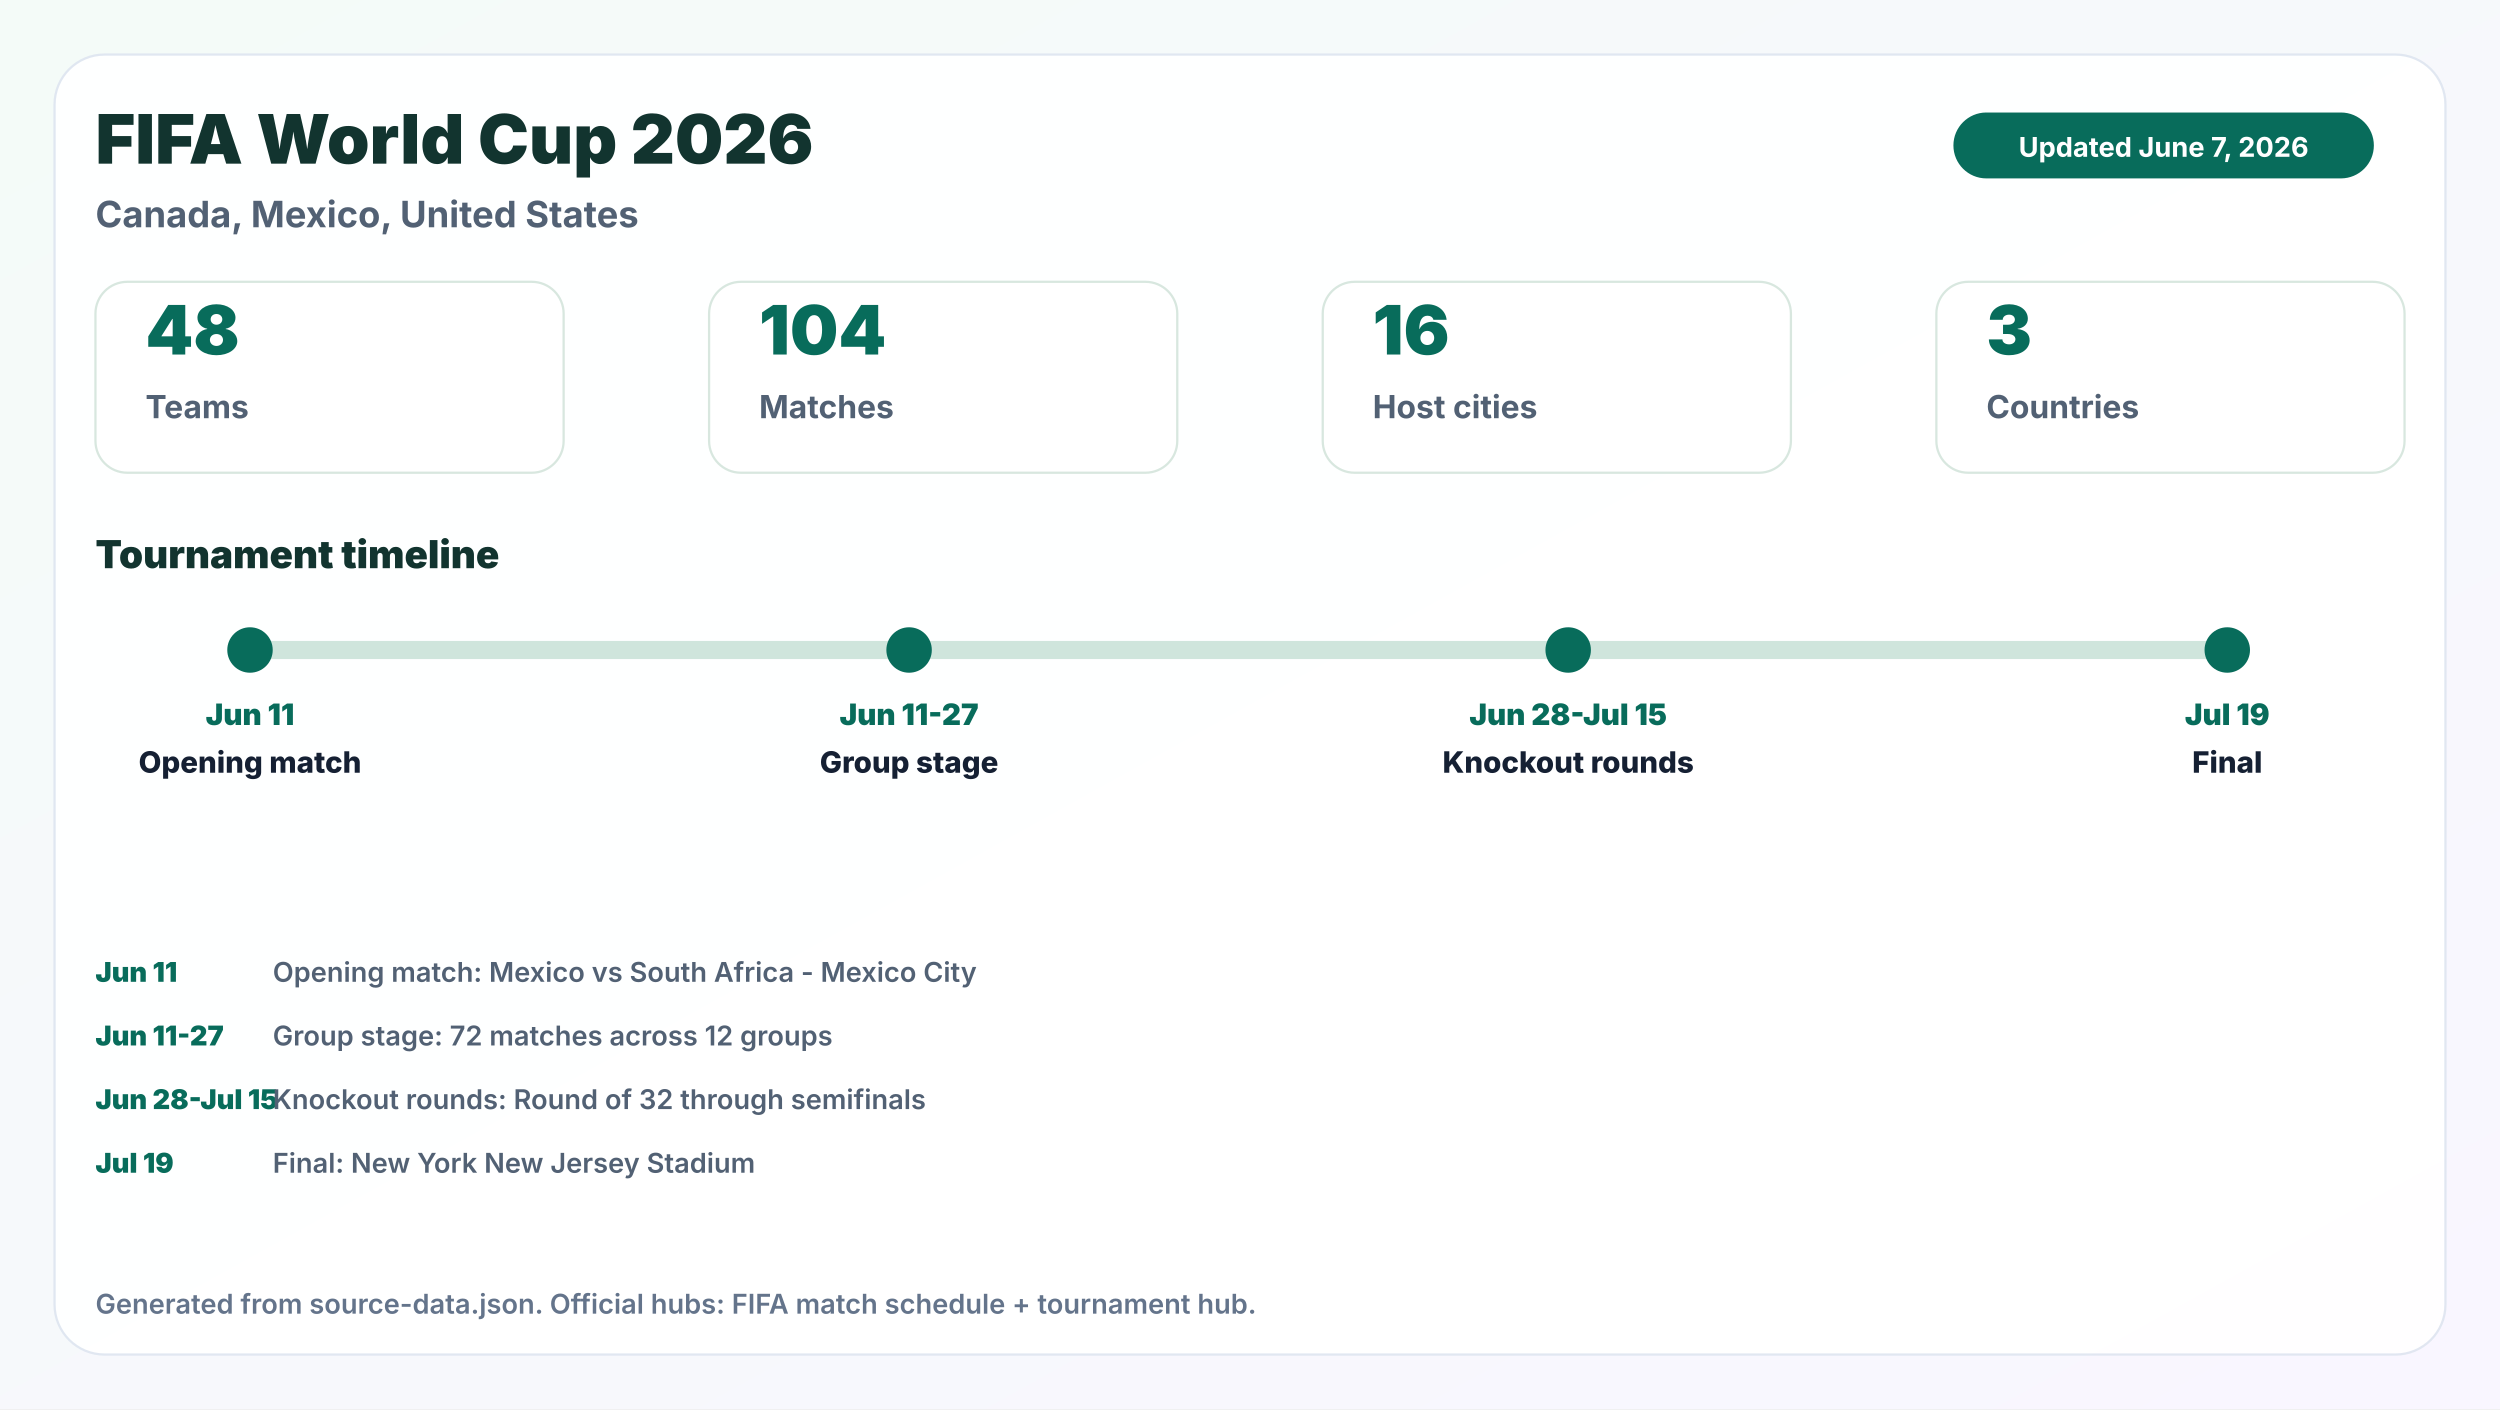
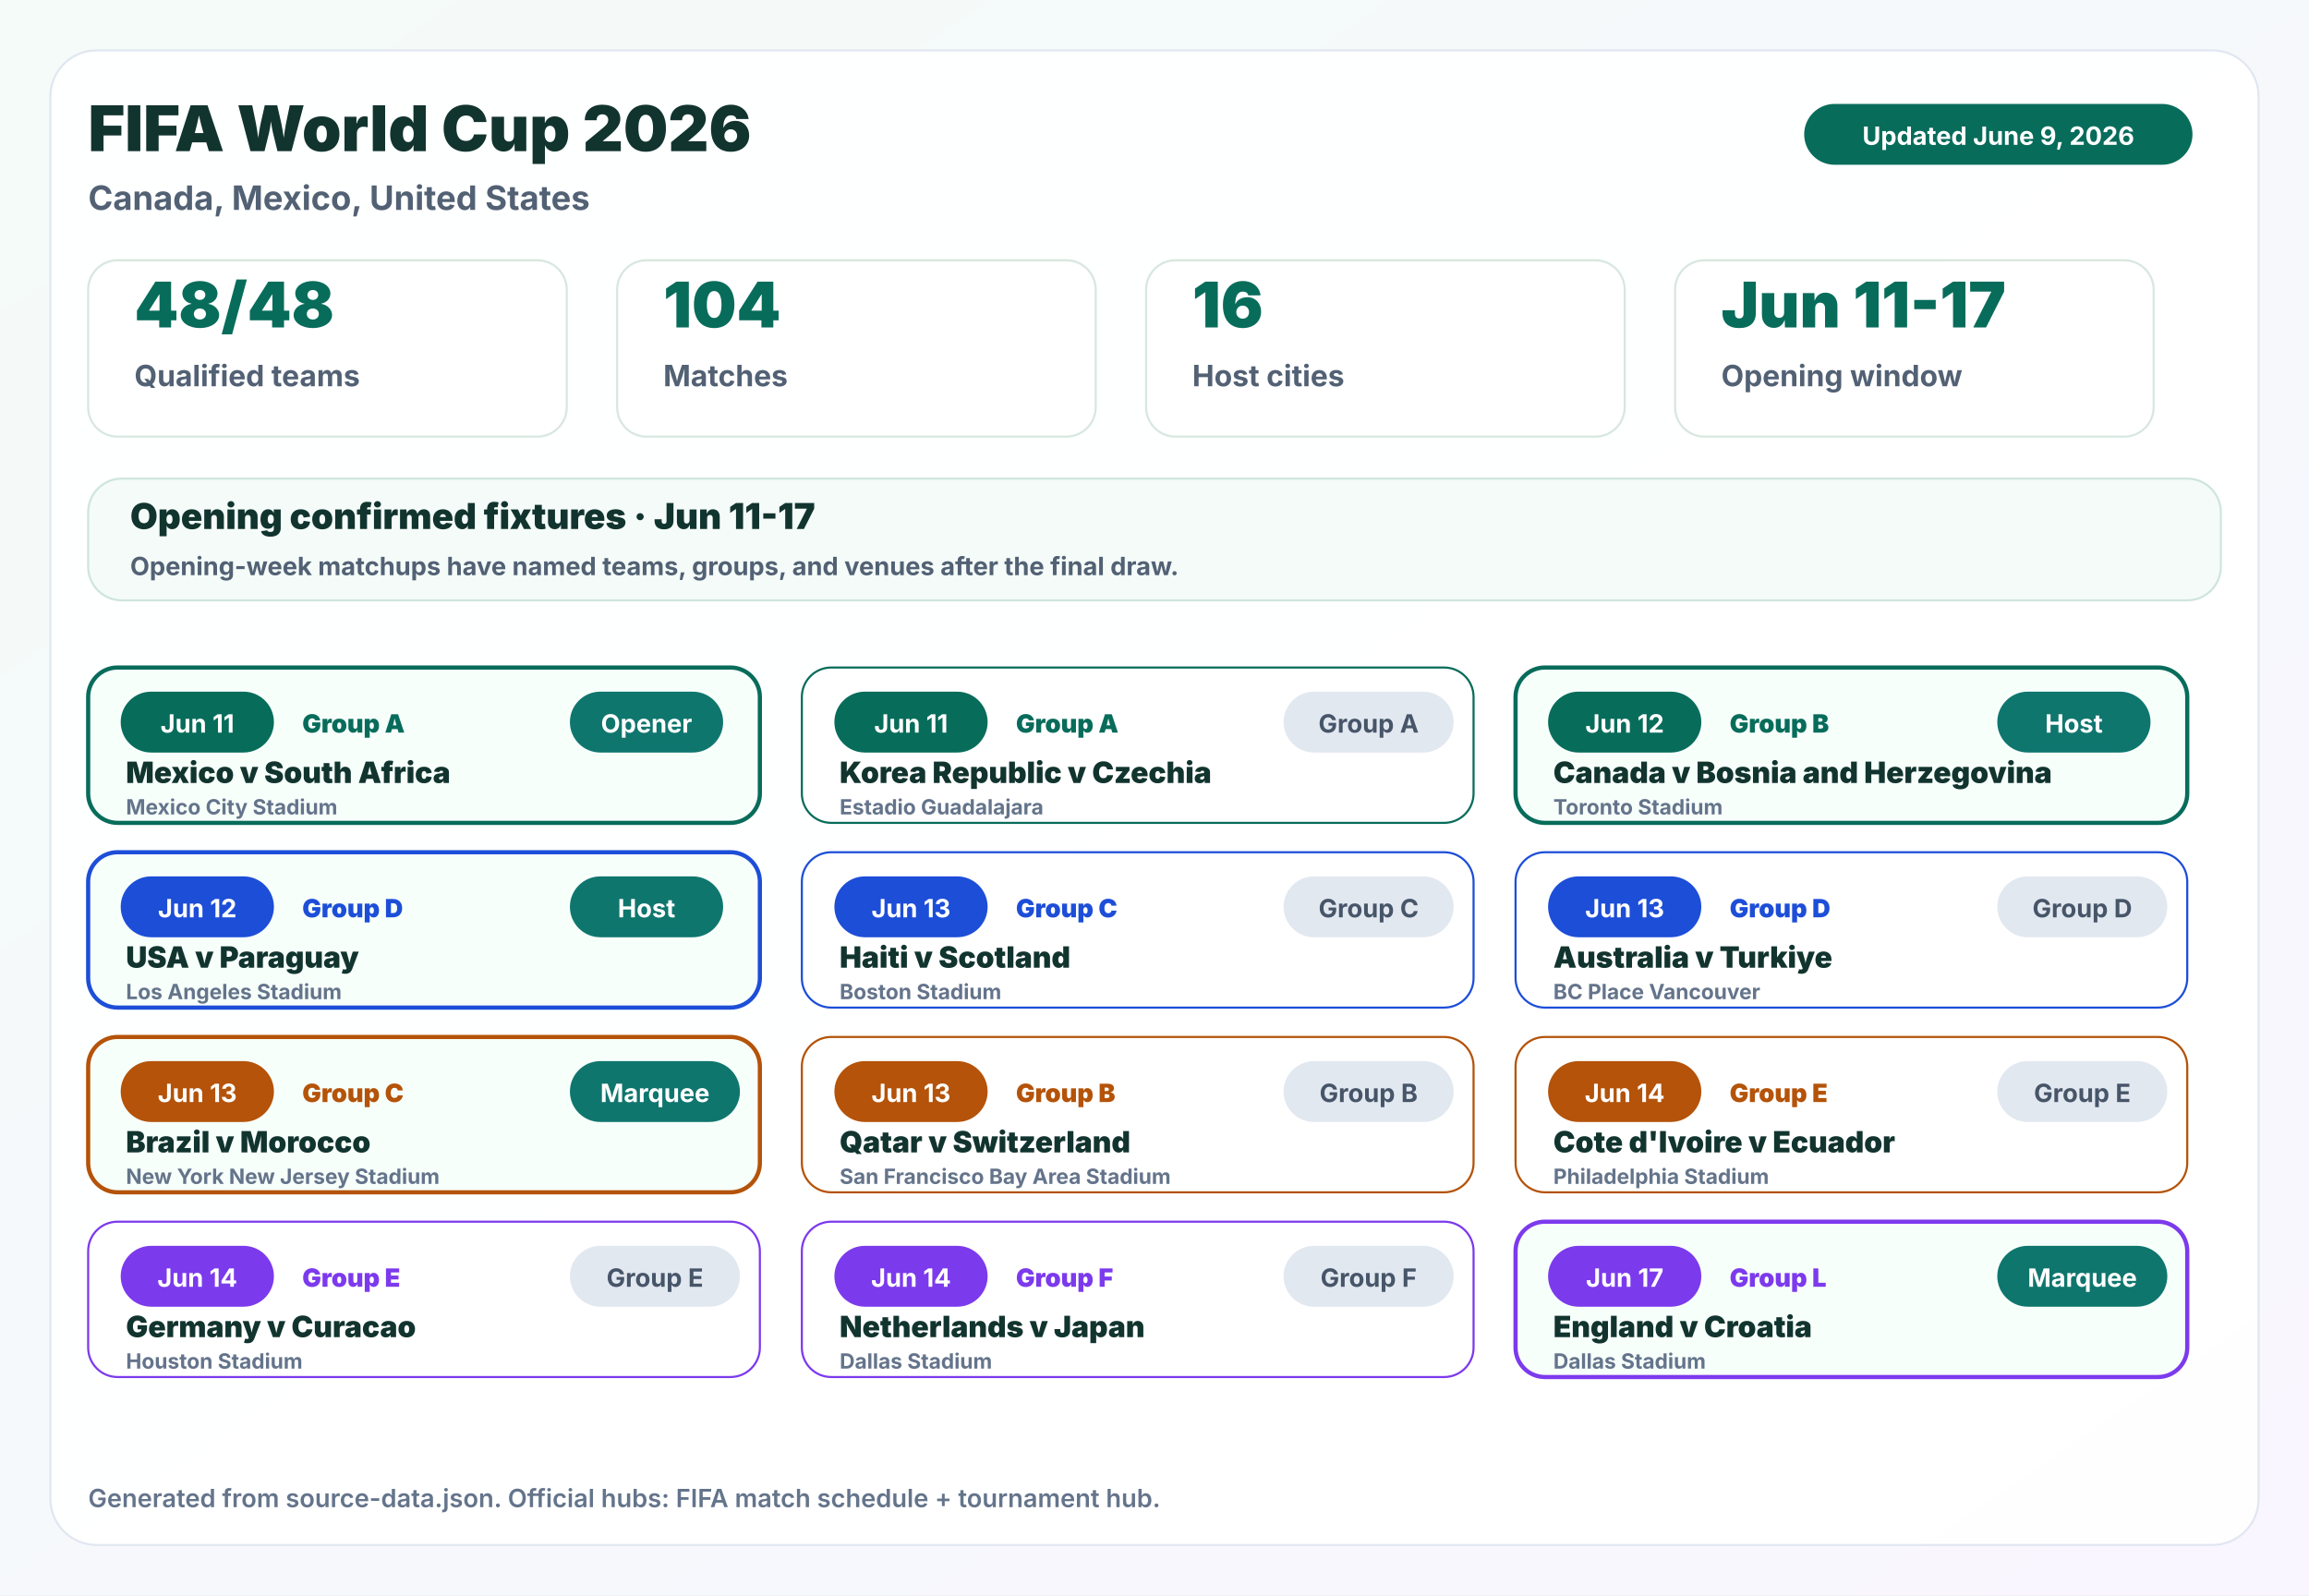
- <svg xmlns="http://www.w3.org/2000/svg" width="1100" height="620" viewBox="0 0 1100 620" role="img" aria-labelledby="title desc">
+ <svg xmlns="http://www.w3.org/2000/svg" width="1100" height="760" viewBox="0 0 1100 760" role="img" aria-labelledby="title desc">
  <defs>
    <linearGradient id="nbaBg" x1="0" y1="0" x2="1" y2="1">
      <stop offset="0" stop-color="#f6f9ff" />
      <stop offset="1" stop-color="#fff7f0" />
    </linearGradient>
    <linearGradient id="fifaBg" x1="0" y1="0" x2="1" y2="1">
      <stop offset="0" stop-color="#f4fbf8" />
      <stop offset="1" stop-color="#f9f6ff" />
    </linearGradient>
    <filter id="softShadow" x="-20%" y="-20%" width="140%" height="140%">
      <feDropShadow dx="0" dy="10" stdDeviation="14" flood-color="#1a2638" flood-opacity="0.12" />
    </filter>
  </defs>
-   <rect x="0" y="0" width="1100" height="620" rx="0" fill="url(#fifaBg)" stroke="none" stroke-width="1" opacity="1" />
-   <rect x="24" y="24" width="1052" height="572" rx="22" fill="#ffffff" stroke="#dfe6f0" stroke-width="1" opacity="0.94" />
+   <rect x="0" y="0" width="1100" height="760" rx="0" fill="url(#fifaBg)" stroke="none" stroke-width="1" opacity="1" />
+   <rect x="24" y="24" width="1052" height="712" rx="22" fill="#ffffff" stroke="#dfe6f0" stroke-width="1" opacity="0.94" />
  <text x="42" y="72" font-family="Inter, ui-sans-serif, system-ui, -apple-system, BlinkMacSystemFont, Segoe UI, sans-serif" font-size="30" font-weight="900" fill="#12342f" text-anchor="start">FIFA World Cup 2026</text>
  <text x="42" y="100" font-family="Inter, ui-sans-serif, system-ui, -apple-system, BlinkMacSystemFont, Segoe UI, sans-serif" font-size="16" font-weight="650" fill="#526174" text-anchor="start">Canada, Mexico, United States</text>
  <rect x="860" y="50" width="184" height="28" rx="14" fill="#086c5b" stroke="#086c5b" stroke-width="1" opacity="1" />
-   <text x="952" y="69" font-family="Inter, ui-sans-serif, system-ui, -apple-system, BlinkMacSystemFont, Segoe UI, sans-serif" font-size="12" font-weight="700" fill="#ffffff" text-anchor="middle">Updated June 7, 2026</text>
-   <rect x="42" y="124" width="206" height="84" rx="14" fill="#ffffff" stroke="#d8e7df" stroke-width="1" opacity="1" />
-   <text x="64" y="156" font-family="Inter, ui-sans-serif, system-ui, -apple-system, BlinkMacSystemFont, Segoe UI, sans-serif" font-size="30" font-weight="900" fill="#086c5b" text-anchor="start">48</text>
-   <text x="64" y="184" font-family="Inter, ui-sans-serif, system-ui, -apple-system, BlinkMacSystemFont, Segoe UI, sans-serif" font-size="14" font-weight="700" fill="#526174" text-anchor="start">Teams</text>
-   <rect x="312" y="124" width="206" height="84" rx="14" fill="#ffffff" stroke="#d8e7df" stroke-width="1" opacity="1" />
-   <text x="334" y="156" font-family="Inter, ui-sans-serif, system-ui, -apple-system, BlinkMacSystemFont, Segoe UI, sans-serif" font-size="30" font-weight="900" fill="#086c5b" text-anchor="start">104</text>
-   <text x="334" y="184" font-family="Inter, ui-sans-serif, system-ui, -apple-system, BlinkMacSystemFont, Segoe UI, sans-serif" font-size="14" font-weight="700" fill="#526174" text-anchor="start">Matches</text>
-   <rect x="582" y="124" width="206" height="84" rx="14" fill="#ffffff" stroke="#d8e7df" stroke-width="1" opacity="1" />
-   <text x="604" y="156" font-family="Inter, ui-sans-serif, system-ui, -apple-system, BlinkMacSystemFont, Segoe UI, sans-serif" font-size="30" font-weight="900" fill="#086c5b" text-anchor="start">16</text>
-   <text x="604" y="184" font-family="Inter, ui-sans-serif, system-ui, -apple-system, BlinkMacSystemFont, Segoe UI, sans-serif" font-size="14" font-weight="700" fill="#526174" text-anchor="start">Host cities</text>
-   <rect x="852" y="124" width="206" height="84" rx="14" fill="#ffffff" stroke="#d8e7df" stroke-width="1" opacity="1" />
-   <text x="874" y="156" font-family="Inter, ui-sans-serif, system-ui, -apple-system, BlinkMacSystemFont, Segoe UI, sans-serif" font-size="30" font-weight="900" fill="#086c5b" text-anchor="start">3</text>
-   <text x="874" y="184" font-family="Inter, ui-sans-serif, system-ui, -apple-system, BlinkMacSystemFont, Segoe UI, sans-serif" font-size="14" font-weight="700" fill="#526174" text-anchor="start">Countries</text>
-   <text x="42" y="250" font-family="Inter, ui-sans-serif, system-ui, -apple-system, BlinkMacSystemFont, Segoe UI, sans-serif" font-size="17" font-weight="900" fill="#12342f" text-anchor="start">Tournament timeline</text>
-   <line x1="110" y1="286" x2="980" y2="286" stroke="#cfe5dc" stroke-width="8" stroke-linecap="round" />
-   <circle cx="110" cy="286" r="10" fill="#086c5b" />
-   <text x="110" y="319" font-family="Inter, ui-sans-serif, system-ui, -apple-system, BlinkMacSystemFont, Segoe UI, sans-serif" font-size="13" font-weight="900" fill="#086c5b" text-anchor="middle">Jun 11</text>
-   <text x="110" y="340" font-family="Inter, ui-sans-serif, system-ui, -apple-system, BlinkMacSystemFont, Segoe UI, sans-serif" font-size="13" font-weight="800" fill="#152033" text-anchor="middle">Opening match</text>
-   <circle cx="400" cy="286" r="10" fill="#086c5b" />
-   <text x="400" y="319" font-family="Inter, ui-sans-serif, system-ui, -apple-system, BlinkMacSystemFont, Segoe UI, sans-serif" font-size="13" font-weight="900" fill="#086c5b" text-anchor="middle">Jun 11-27</text>
-   <text x="400" y="340" font-family="Inter, ui-sans-serif, system-ui, -apple-system, BlinkMacSystemFont, Segoe UI, sans-serif" font-size="13" font-weight="800" fill="#152033" text-anchor="middle">Group stage</text>
-   <circle cx="690" cy="286" r="10" fill="#086c5b" />
-   <text x="690" y="319" font-family="Inter, ui-sans-serif, system-ui, -apple-system, BlinkMacSystemFont, Segoe UI, sans-serif" font-size="13" font-weight="900" fill="#086c5b" text-anchor="middle">Jun 28-Jul 15</text>
-   <text x="690" y="340" font-family="Inter, ui-sans-serif, system-ui, -apple-system, BlinkMacSystemFont, Segoe UI, sans-serif" font-size="13" font-weight="800" fill="#152033" text-anchor="middle">Knockout rounds</text>
-   <circle cx="980" cy="286" r="10" fill="#086c5b" />
-   <text x="980" y="319" font-family="Inter, ui-sans-serif, system-ui, -apple-system, BlinkMacSystemFont, Segoe UI, sans-serif" font-size="13" font-weight="900" fill="#086c5b" text-anchor="middle">Jul 19</text>
-   <text x="980" y="340" font-family="Inter, ui-sans-serif, system-ui, -apple-system, BlinkMacSystemFont, Segoe UI, sans-serif" font-size="13" font-weight="800" fill="#152033" text-anchor="middle">Final</text>
-   <text x="42" y="432" font-family="Inter, ui-sans-serif, system-ui, -apple-system, BlinkMacSystemFont, Segoe UI, sans-serif" font-size="12" font-weight="900" fill="#086c5b" text-anchor="start">Jun 11</text>
-   <text x="120" y="432" font-family="Inter, ui-sans-serif, system-ui, -apple-system, BlinkMacSystemFont, Segoe UI, sans-serif" font-size="12" font-weight="600" fill="#526174" text-anchor="start">Opening match: Mexico vs South Africa - Mexico City</text>
-   <text x="42" y="460" font-family="Inter, ui-sans-serif, system-ui, -apple-system, BlinkMacSystemFont, Segoe UI, sans-serif" font-size="12" font-weight="900" fill="#086c5b" text-anchor="start">Jun 11-27</text>
-   <text x="120" y="460" font-family="Inter, ui-sans-serif, system-ui, -apple-system, BlinkMacSystemFont, Segoe UI, sans-serif" font-size="12" font-weight="600" fill="#526174" text-anchor="start">Group stage: 72 matches across 12 groups</text>
-   <text x="42" y="488" font-family="Inter, ui-sans-serif, system-ui, -apple-system, BlinkMacSystemFont, Segoe UI, sans-serif" font-size="12" font-weight="900" fill="#086c5b" text-anchor="start">Jun 28-Jul 15</text>
-   <text x="120" y="488" font-family="Inter, ui-sans-serif, system-ui, -apple-system, BlinkMacSystemFont, Segoe UI, sans-serif" font-size="12" font-weight="600" fill="#526174" text-anchor="start">Knockout rounds: Round of 32 through semifinals</text>
-   <text x="42" y="516" font-family="Inter, ui-sans-serif, system-ui, -apple-system, BlinkMacSystemFont, Segoe UI, sans-serif" font-size="12" font-weight="900" fill="#086c5b" text-anchor="start">Jul 19</text>
-   <text x="120" y="516" font-family="Inter, ui-sans-serif, system-ui, -apple-system, BlinkMacSystemFont, Segoe UI, sans-serif" font-size="12" font-weight="600" fill="#526174" text-anchor="start">Final: New York New Jersey Stadium</text>
-   <text x="42" y="578" font-family="Inter, ui-sans-serif, system-ui, -apple-system, BlinkMacSystemFont, Segoe UI, sans-serif" font-size="12" font-weight="600" fill="#64748b" text-anchor="start">Generated from source-data.json. Official hubs: FIFA match schedule + tournament hub.</text>
+   <text x="952" y="69" font-family="Inter, ui-sans-serif, system-ui, -apple-system, BlinkMacSystemFont, Segoe UI, sans-serif" font-size="12" font-weight="700" fill="#ffffff" text-anchor="middle">Updated June 9, 2026</text>
+   <rect x="42" y="124" width="228" height="84" rx="14" fill="#ffffff" stroke="#d8e7df" stroke-width="1" opacity="1" />
+   <text x="64" y="156" font-family="Inter, ui-sans-serif, system-ui, -apple-system, BlinkMacSystemFont, Segoe UI, sans-serif" font-size="30" font-weight="900" fill="#086c5b" text-anchor="start">48/48</text>
+   <text x="64" y="184" font-family="Inter, ui-sans-serif, system-ui, -apple-system, BlinkMacSystemFont, Segoe UI, sans-serif" font-size="14" font-weight="700" fill="#526174" text-anchor="start">Qualified teams</text>
+   <rect x="294" y="124" width="228" height="84" rx="14" fill="#ffffff" stroke="#d8e7df" stroke-width="1" opacity="1" />
+   <text x="316" y="156" font-family="Inter, ui-sans-serif, system-ui, -apple-system, BlinkMacSystemFont, Segoe UI, sans-serif" font-size="30" font-weight="900" fill="#086c5b" text-anchor="start">104</text>
+   <text x="316" y="184" font-family="Inter, ui-sans-serif, system-ui, -apple-system, BlinkMacSystemFont, Segoe UI, sans-serif" font-size="14" font-weight="700" fill="#526174" text-anchor="start">Matches</text>
+   <rect x="546" y="124" width="228" height="84" rx="14" fill="#ffffff" stroke="#d8e7df" stroke-width="1" opacity="1" />
+   <text x="568" y="156" font-family="Inter, ui-sans-serif, system-ui, -apple-system, BlinkMacSystemFont, Segoe UI, sans-serif" font-size="30" font-weight="900" fill="#086c5b" text-anchor="start">16</text>
+   <text x="568" y="184" font-family="Inter, ui-sans-serif, system-ui, -apple-system, BlinkMacSystemFont, Segoe UI, sans-serif" font-size="14" font-weight="700" fill="#526174" text-anchor="start">Host cities</text>
+   <rect x="798" y="124" width="228" height="84" rx="14" fill="#ffffff" stroke="#d8e7df" stroke-width="1" opacity="1" />
+   <text x="820" y="156" font-family="Inter, ui-sans-serif, system-ui, -apple-system, BlinkMacSystemFont, Segoe UI, sans-serif" font-size="30" font-weight="900" fill="#086c5b" text-anchor="start">Jun 11-17</text>
+   <text x="820" y="184" font-family="Inter, ui-sans-serif, system-ui, -apple-system, BlinkMacSystemFont, Segoe UI, sans-serif" font-size="14" font-weight="700" fill="#526174" text-anchor="start">Opening window</text>
+   <rect x="42" y="228" width="1016" height="58" rx="16" fill="#f4fbf8" stroke="#cfe5dc" stroke-width="1" opacity="1" />
+   <text x="62" y="252" font-family="Inter, ui-sans-serif, system-ui, -apple-system, BlinkMacSystemFont, Segoe UI, sans-serif" font-size="17" font-weight="950" fill="#12342f" text-anchor="start">Opening confirmed fixtures · Jun 11-17</text>
+   <text x="62" y="274" font-family="Inter, ui-sans-serif, system-ui, -apple-system, BlinkMacSystemFont, Segoe UI, sans-serif" font-size="12" font-weight="650" fill="#526174" text-anchor="start">Opening-week matchups have named teams, groups, and venues after the final draw.</text>
+   <g>
+     <rect x="42" y="318" width="320" height="74" rx="14" fill="#f7fffb" stroke="#086c5b" stroke-width="2" opacity="1" />
+     <rect x="58" y="330" width="72" height="28" rx="14" fill="#086c5b" stroke="#086c5b" stroke-width="1" opacity="1" />
+     <text x="94" y="349" font-family="Inter, ui-sans-serif, system-ui, -apple-system, BlinkMacSystemFont, Segoe UI, sans-serif" font-size="12" font-weight="700" fill="#ffffff" text-anchor="middle">Jun 11</text>
+     <text x="144" y="349" font-family="Inter, ui-sans-serif, system-ui, -apple-system, BlinkMacSystemFont, Segoe UI, sans-serif" font-size="12" font-weight="900" fill="#086c5b" text-anchor="start">Group A</text>
+     <rect x="272" y="330" width="72" height="28" rx="14" fill="#0f766e" stroke="#0f766e" stroke-width="1" opacity="1" />
+     <text x="308" y="349" font-family="Inter, ui-sans-serif, system-ui, -apple-system, BlinkMacSystemFont, Segoe UI, sans-serif" font-size="12" font-weight="700" fill="#ffffff" text-anchor="middle">Opener</text>
+     <text x="60" y="373" font-family="Inter, ui-sans-serif, system-ui, -apple-system, BlinkMacSystemFont, Segoe UI, sans-serif" font-size="14" font-weight="950" fill="#12342f" text-anchor="start">Mexico v South Africa</text>
+     <text x="60" y="388" font-family="Inter, ui-sans-serif, system-ui, -apple-system, BlinkMacSystemFont, Segoe UI, sans-serif" font-size="10" font-weight="650" fill="#64748b" text-anchor="start">Mexico City Stadium</text>
+   </g>
+   <g>
+     <rect x="382" y="318" width="320" height="74" rx="14" fill="#ffffff" stroke="#086c5b" stroke-width="1" opacity="1" />
+     <rect x="398" y="330" width="72" height="28" rx="14" fill="#086c5b" stroke="#086c5b" stroke-width="1" opacity="1" />
+     <text x="434" y="349" font-family="Inter, ui-sans-serif, system-ui, -apple-system, BlinkMacSystemFont, Segoe UI, sans-serif" font-size="12" font-weight="700" fill="#ffffff" text-anchor="middle">Jun 11</text>
+     <text x="484" y="349" font-family="Inter, ui-sans-serif, system-ui, -apple-system, BlinkMacSystemFont, Segoe UI, sans-serif" font-size="12" font-weight="900" fill="#086c5b" text-anchor="start">Group A</text>
+     <rect x="612" y="330" width="80" height="28" rx="14" fill="#e2e8f0" stroke="#e2e8f0" stroke-width="1" opacity="1" />
+     <text x="652" y="349" font-family="Inter, ui-sans-serif, system-ui, -apple-system, BlinkMacSystemFont, Segoe UI, sans-serif" font-size="12" font-weight="700" fill="#475569" text-anchor="middle">Group A</text>
+     <text x="400" y="373" font-family="Inter, ui-sans-serif, system-ui, -apple-system, BlinkMacSystemFont, Segoe UI, sans-serif" font-size="14" font-weight="950" fill="#12342f" text-anchor="start">Korea Republic v Czechia</text>
+     <text x="400" y="388" font-family="Inter, ui-sans-serif, system-ui, -apple-system, BlinkMacSystemFont, Segoe UI, sans-serif" font-size="10" font-weight="650" fill="#64748b" text-anchor="start">Estadio Guadalajara</text>
+   </g>
+   <g>
+     <rect x="722" y="318" width="320" height="74" rx="14" fill="#f7fffb" stroke="#086c5b" stroke-width="2" opacity="1" />
+     <rect x="738" y="330" width="72" height="28" rx="14" fill="#086c5b" stroke="#086c5b" stroke-width="1" opacity="1" />
+     <text x="774" y="349" font-family="Inter, ui-sans-serif, system-ui, -apple-system, BlinkMacSystemFont, Segoe UI, sans-serif" font-size="12" font-weight="700" fill="#ffffff" text-anchor="middle">Jun 12</text>
+     <text x="824" y="349" font-family="Inter, ui-sans-serif, system-ui, -apple-system, BlinkMacSystemFont, Segoe UI, sans-serif" font-size="12" font-weight="900" fill="#086c5b" text-anchor="start">Group B</text>
+     <rect x="952" y="330" width="72" height="28" rx="14" fill="#0f766e" stroke="#0f766e" stroke-width="1" opacity="1" />
+     <text x="988" y="349" font-family="Inter, ui-sans-serif, system-ui, -apple-system, BlinkMacSystemFont, Segoe UI, sans-serif" font-size="12" font-weight="700" fill="#ffffff" text-anchor="middle">Host</text>
+     <text x="740" y="373" font-family="Inter, ui-sans-serif, system-ui, -apple-system, BlinkMacSystemFont, Segoe UI, sans-serif" font-size="14" font-weight="950" fill="#12342f" text-anchor="start">Canada v Bosnia and Herzegovina</text>
+     <text x="740" y="388" font-family="Inter, ui-sans-serif, system-ui, -apple-system, BlinkMacSystemFont, Segoe UI, sans-serif" font-size="10" font-weight="650" fill="#64748b" text-anchor="start">Toronto Stadium</text>
+   </g>
+   <g>
+     <rect x="42" y="406" width="320" height="74" rx="14" fill="#f7fffb" stroke="#1d4ed8" stroke-width="2" opacity="1" />
+     <rect x="58" y="418" width="72" height="28" rx="14" fill="#1d4ed8" stroke="#1d4ed8" stroke-width="1" opacity="1" />
+     <text x="94" y="437" font-family="Inter, ui-sans-serif, system-ui, -apple-system, BlinkMacSystemFont, Segoe UI, sans-serif" font-size="12" font-weight="700" fill="#ffffff" text-anchor="middle">Jun 12</text>
+     <text x="144" y="437" font-family="Inter, ui-sans-serif, system-ui, -apple-system, BlinkMacSystemFont, Segoe UI, sans-serif" font-size="12" font-weight="900" fill="#1d4ed8" text-anchor="start">Group D</text>
+     <rect x="272" y="418" width="72" height="28" rx="14" fill="#0f766e" stroke="#0f766e" stroke-width="1" opacity="1" />
+     <text x="308" y="437" font-family="Inter, ui-sans-serif, system-ui, -apple-system, BlinkMacSystemFont, Segoe UI, sans-serif" font-size="12" font-weight="700" fill="#ffffff" text-anchor="middle">Host</text>
+     <text x="60" y="461" font-family="Inter, ui-sans-serif, system-ui, -apple-system, BlinkMacSystemFont, Segoe UI, sans-serif" font-size="14" font-weight="950" fill="#12342f" text-anchor="start">USA v Paraguay</text>
+     <text x="60" y="476" font-family="Inter, ui-sans-serif, system-ui, -apple-system, BlinkMacSystemFont, Segoe UI, sans-serif" font-size="10" font-weight="650" fill="#64748b" text-anchor="start">Los Angeles Stadium</text>
+   </g>
+   <g>
+     <rect x="382" y="406" width="320" height="74" rx="14" fill="#ffffff" stroke="#1d4ed8" stroke-width="1" opacity="1" />
+     <rect x="398" y="418" width="72" height="28" rx="14" fill="#1d4ed8" stroke="#1d4ed8" stroke-width="1" opacity="1" />
+     <text x="434" y="437" font-family="Inter, ui-sans-serif, system-ui, -apple-system, BlinkMacSystemFont, Segoe UI, sans-serif" font-size="12" font-weight="700" fill="#ffffff" text-anchor="middle">Jun 13</text>
+     <text x="484" y="437" font-family="Inter, ui-sans-serif, system-ui, -apple-system, BlinkMacSystemFont, Segoe UI, sans-serif" font-size="12" font-weight="900" fill="#1d4ed8" text-anchor="start">Group C</text>
+     <rect x="612" y="418" width="80" height="28" rx="14" fill="#e2e8f0" stroke="#e2e8f0" stroke-width="1" opacity="1" />
+     <text x="652" y="437" font-family="Inter, ui-sans-serif, system-ui, -apple-system, BlinkMacSystemFont, Segoe UI, sans-serif" font-size="12" font-weight="700" fill="#475569" text-anchor="middle">Group C</text>
+     <text x="400" y="461" font-family="Inter, ui-sans-serif, system-ui, -apple-system, BlinkMacSystemFont, Segoe UI, sans-serif" font-size="14" font-weight="950" fill="#12342f" text-anchor="start">Haiti v Scotland</text>
+     <text x="400" y="476" font-family="Inter, ui-sans-serif, system-ui, -apple-system, BlinkMacSystemFont, Segoe UI, sans-serif" font-size="10" font-weight="650" fill="#64748b" text-anchor="start">Boston Stadium</text>
+   </g>
+   <g>
+     <rect x="722" y="406" width="320" height="74" rx="14" fill="#ffffff" stroke="#1d4ed8" stroke-width="1" opacity="1" />
+     <rect x="738" y="418" width="72" height="28" rx="14" fill="#1d4ed8" stroke="#1d4ed8" stroke-width="1" opacity="1" />
+     <text x="774" y="437" font-family="Inter, ui-sans-serif, system-ui, -apple-system, BlinkMacSystemFont, Segoe UI, sans-serif" font-size="12" font-weight="700" fill="#ffffff" text-anchor="middle">Jun 13</text>
+     <text x="824" y="437" font-family="Inter, ui-sans-serif, system-ui, -apple-system, BlinkMacSystemFont, Segoe UI, sans-serif" font-size="12" font-weight="900" fill="#1d4ed8" text-anchor="start">Group D</text>
+     <rect x="952" y="418" width="80" height="28" rx="14" fill="#e2e8f0" stroke="#e2e8f0" stroke-width="1" opacity="1" />
+     <text x="992" y="437" font-family="Inter, ui-sans-serif, system-ui, -apple-system, BlinkMacSystemFont, Segoe UI, sans-serif" font-size="12" font-weight="700" fill="#475569" text-anchor="middle">Group D</text>
+     <text x="740" y="461" font-family="Inter, ui-sans-serif, system-ui, -apple-system, BlinkMacSystemFont, Segoe UI, sans-serif" font-size="14" font-weight="950" fill="#12342f" text-anchor="start">Australia v Turkiye</text>
+     <text x="740" y="476" font-family="Inter, ui-sans-serif, system-ui, -apple-system, BlinkMacSystemFont, Segoe UI, sans-serif" font-size="10" font-weight="650" fill="#64748b" text-anchor="start">BC Place Vancouver</text>
+   </g>
+   <g>
+     <rect x="42" y="494" width="320" height="74" rx="14" fill="#f7fffb" stroke="#b45309" stroke-width="2" opacity="1" />
+     <rect x="58" y="506" width="72" height="28" rx="14" fill="#b45309" stroke="#b45309" stroke-width="1" opacity="1" />
+     <text x="94" y="525" font-family="Inter, ui-sans-serif, system-ui, -apple-system, BlinkMacSystemFont, Segoe UI, sans-serif" font-size="12" font-weight="700" fill="#ffffff" text-anchor="middle">Jun 13</text>
+     <text x="144" y="525" font-family="Inter, ui-sans-serif, system-ui, -apple-system, BlinkMacSystemFont, Segoe UI, sans-serif" font-size="12" font-weight="900" fill="#b45309" text-anchor="start">Group C</text>
+     <rect x="272" y="506" width="80" height="28" rx="14" fill="#0f766e" stroke="#0f766e" stroke-width="1" opacity="1" />
+     <text x="312" y="525" font-family="Inter, ui-sans-serif, system-ui, -apple-system, BlinkMacSystemFont, Segoe UI, sans-serif" font-size="12" font-weight="700" fill="#ffffff" text-anchor="middle">Marquee</text>
+     <text x="60" y="549" font-family="Inter, ui-sans-serif, system-ui, -apple-system, BlinkMacSystemFont, Segoe UI, sans-serif" font-size="14" font-weight="950" fill="#12342f" text-anchor="start">Brazil v Morocco</text>
+     <text x="60" y="564" font-family="Inter, ui-sans-serif, system-ui, -apple-system, BlinkMacSystemFont, Segoe UI, sans-serif" font-size="10" font-weight="650" fill="#64748b" text-anchor="start">New York New Jersey Stadium</text>
+   </g>
+   <g>
+     <rect x="382" y="494" width="320" height="74" rx="14" fill="#ffffff" stroke="#b45309" stroke-width="1" opacity="1" />
+     <rect x="398" y="506" width="72" height="28" rx="14" fill="#b45309" stroke="#b45309" stroke-width="1" opacity="1" />
+     <text x="434" y="525" font-family="Inter, ui-sans-serif, system-ui, -apple-system, BlinkMacSystemFont, Segoe UI, sans-serif" font-size="12" font-weight="700" fill="#ffffff" text-anchor="middle">Jun 13</text>
+     <text x="484" y="525" font-family="Inter, ui-sans-serif, system-ui, -apple-system, BlinkMacSystemFont, Segoe UI, sans-serif" font-size="12" font-weight="900" fill="#b45309" text-anchor="start">Group B</text>
+     <rect x="612" y="506" width="80" height="28" rx="14" fill="#e2e8f0" stroke="#e2e8f0" stroke-width="1" opacity="1" />
+     <text x="652" y="525" font-family="Inter, ui-sans-serif, system-ui, -apple-system, BlinkMacSystemFont, Segoe UI, sans-serif" font-size="12" font-weight="700" fill="#475569" text-anchor="middle">Group B</text>
+     <text x="400" y="549" font-family="Inter, ui-sans-serif, system-ui, -apple-system, BlinkMacSystemFont, Segoe UI, sans-serif" font-size="14" font-weight="950" fill="#12342f" text-anchor="start">Qatar v Switzerland</text>
+     <text x="400" y="564" font-family="Inter, ui-sans-serif, system-ui, -apple-system, BlinkMacSystemFont, Segoe UI, sans-serif" font-size="10" font-weight="650" fill="#64748b" text-anchor="start">San Francisco Bay Area Stadium</text>
+   </g>
+   <g>
+     <rect x="722" y="494" width="320" height="74" rx="14" fill="#ffffff" stroke="#b45309" stroke-width="1" opacity="1" />
+     <rect x="738" y="506" width="72" height="28" rx="14" fill="#b45309" stroke="#b45309" stroke-width="1" opacity="1" />
+     <text x="774" y="525" font-family="Inter, ui-sans-serif, system-ui, -apple-system, BlinkMacSystemFont, Segoe UI, sans-serif" font-size="12" font-weight="700" fill="#ffffff" text-anchor="middle">Jun 14</text>
+     <text x="824" y="525" font-family="Inter, ui-sans-serif, system-ui, -apple-system, BlinkMacSystemFont, Segoe UI, sans-serif" font-size="12" font-weight="900" fill="#b45309" text-anchor="start">Group E</text>
+     <rect x="952" y="506" width="80" height="28" rx="14" fill="#e2e8f0" stroke="#e2e8f0" stroke-width="1" opacity="1" />
+     <text x="992" y="525" font-family="Inter, ui-sans-serif, system-ui, -apple-system, BlinkMacSystemFont, Segoe UI, sans-serif" font-size="12" font-weight="700" fill="#475569" text-anchor="middle">Group E</text>
+     <text x="740" y="549" font-family="Inter, ui-sans-serif, system-ui, -apple-system, BlinkMacSystemFont, Segoe UI, sans-serif" font-size="14" font-weight="950" fill="#12342f" text-anchor="start">Cote d'Ivoire v Ecuador</text>
+     <text x="740" y="564" font-family="Inter, ui-sans-serif, system-ui, -apple-system, BlinkMacSystemFont, Segoe UI, sans-serif" font-size="10" font-weight="650" fill="#64748b" text-anchor="start">Philadelphia Stadium</text>
+   </g>
+   <g>
+     <rect x="42" y="582" width="320" height="74" rx="14" fill="#ffffff" stroke="#7c3aed" stroke-width="1" opacity="1" />
+     <rect x="58" y="594" width="72" height="28" rx="14" fill="#7c3aed" stroke="#7c3aed" stroke-width="1" opacity="1" />
+     <text x="94" y="613" font-family="Inter, ui-sans-serif, system-ui, -apple-system, BlinkMacSystemFont, Segoe UI, sans-serif" font-size="12" font-weight="700" fill="#ffffff" text-anchor="middle">Jun 14</text>
+     <text x="144" y="613" font-family="Inter, ui-sans-serif, system-ui, -apple-system, BlinkMacSystemFont, Segoe UI, sans-serif" font-size="12" font-weight="900" fill="#7c3aed" text-anchor="start">Group E</text>
+     <rect x="272" y="594" width="80" height="28" rx="14" fill="#e2e8f0" stroke="#e2e8f0" stroke-width="1" opacity="1" />
+     <text x="312" y="613" font-family="Inter, ui-sans-serif, system-ui, -apple-system, BlinkMacSystemFont, Segoe UI, sans-serif" font-size="12" font-weight="700" fill="#475569" text-anchor="middle">Group E</text>
+     <text x="60" y="637" font-family="Inter, ui-sans-serif, system-ui, -apple-system, BlinkMacSystemFont, Segoe UI, sans-serif" font-size="14" font-weight="950" fill="#12342f" text-anchor="start">Germany v Curacao</text>
+     <text x="60" y="652" font-family="Inter, ui-sans-serif, system-ui, -apple-system, BlinkMacSystemFont, Segoe UI, sans-serif" font-size="10" font-weight="650" fill="#64748b" text-anchor="start">Houston Stadium</text>
+   </g>
+   <g>
+     <rect x="382" y="582" width="320" height="74" rx="14" fill="#ffffff" stroke="#7c3aed" stroke-width="1" opacity="1" />
+     <rect x="398" y="594" width="72" height="28" rx="14" fill="#7c3aed" stroke="#7c3aed" stroke-width="1" opacity="1" />
+     <text x="434" y="613" font-family="Inter, ui-sans-serif, system-ui, -apple-system, BlinkMacSystemFont, Segoe UI, sans-serif" font-size="12" font-weight="700" fill="#ffffff" text-anchor="middle">Jun 14</text>
+     <text x="484" y="613" font-family="Inter, ui-sans-serif, system-ui, -apple-system, BlinkMacSystemFont, Segoe UI, sans-serif" font-size="12" font-weight="900" fill="#7c3aed" text-anchor="start">Group F</text>
+     <rect x="612" y="594" width="80" height="28" rx="14" fill="#e2e8f0" stroke="#e2e8f0" stroke-width="1" opacity="1" />
+     <text x="652" y="613" font-family="Inter, ui-sans-serif, system-ui, -apple-system, BlinkMacSystemFont, Segoe UI, sans-serif" font-size="12" font-weight="700" fill="#475569" text-anchor="middle">Group F</text>
+     <text x="400" y="637" font-family="Inter, ui-sans-serif, system-ui, -apple-system, BlinkMacSystemFont, Segoe UI, sans-serif" font-size="14" font-weight="950" fill="#12342f" text-anchor="start">Netherlands v Japan</text>
+     <text x="400" y="652" font-family="Inter, ui-sans-serif, system-ui, -apple-system, BlinkMacSystemFont, Segoe UI, sans-serif" font-size="10" font-weight="650" fill="#64748b" text-anchor="start">Dallas Stadium</text>
+   </g>
+   <g>
+     <rect x="722" y="582" width="320" height="74" rx="14" fill="#f7fffb" stroke="#7c3aed" stroke-width="2" opacity="1" />
+     <rect x="738" y="594" width="72" height="28" rx="14" fill="#7c3aed" stroke="#7c3aed" stroke-width="1" opacity="1" />
+     <text x="774" y="613" font-family="Inter, ui-sans-serif, system-ui, -apple-system, BlinkMacSystemFont, Segoe UI, sans-serif" font-size="12" font-weight="700" fill="#ffffff" text-anchor="middle">Jun 17</text>
+     <text x="824" y="613" font-family="Inter, ui-sans-serif, system-ui, -apple-system, BlinkMacSystemFont, Segoe UI, sans-serif" font-size="12" font-weight="900" fill="#7c3aed" text-anchor="start">Group L</text>
+     <rect x="952" y="594" width="80" height="28" rx="14" fill="#0f766e" stroke="#0f766e" stroke-width="1" opacity="1" />
+     <text x="992" y="613" font-family="Inter, ui-sans-serif, system-ui, -apple-system, BlinkMacSystemFont, Segoe UI, sans-serif" font-size="12" font-weight="700" fill="#ffffff" text-anchor="middle">Marquee</text>
+     <text x="740" y="637" font-family="Inter, ui-sans-serif, system-ui, -apple-system, BlinkMacSystemFont, Segoe UI, sans-serif" font-size="14" font-weight="950" fill="#12342f" text-anchor="start">England v Croatia</text>
+     <text x="740" y="652" font-family="Inter, ui-sans-serif, system-ui, -apple-system, BlinkMacSystemFont, Segoe UI, sans-serif" font-size="10" font-weight="650" fill="#64748b" text-anchor="start">Dallas Stadium</text>
+   </g>
+   <text x="42" y="718" font-family="Inter, ui-sans-serif, system-ui, -apple-system, BlinkMacSystemFont, Segoe UI, sans-serif" font-size="12" font-weight="600" fill="#64748b" text-anchor="start">Generated from source-data.json. Official hubs: FIFA match schedule + tournament hub.</text>
</svg>
